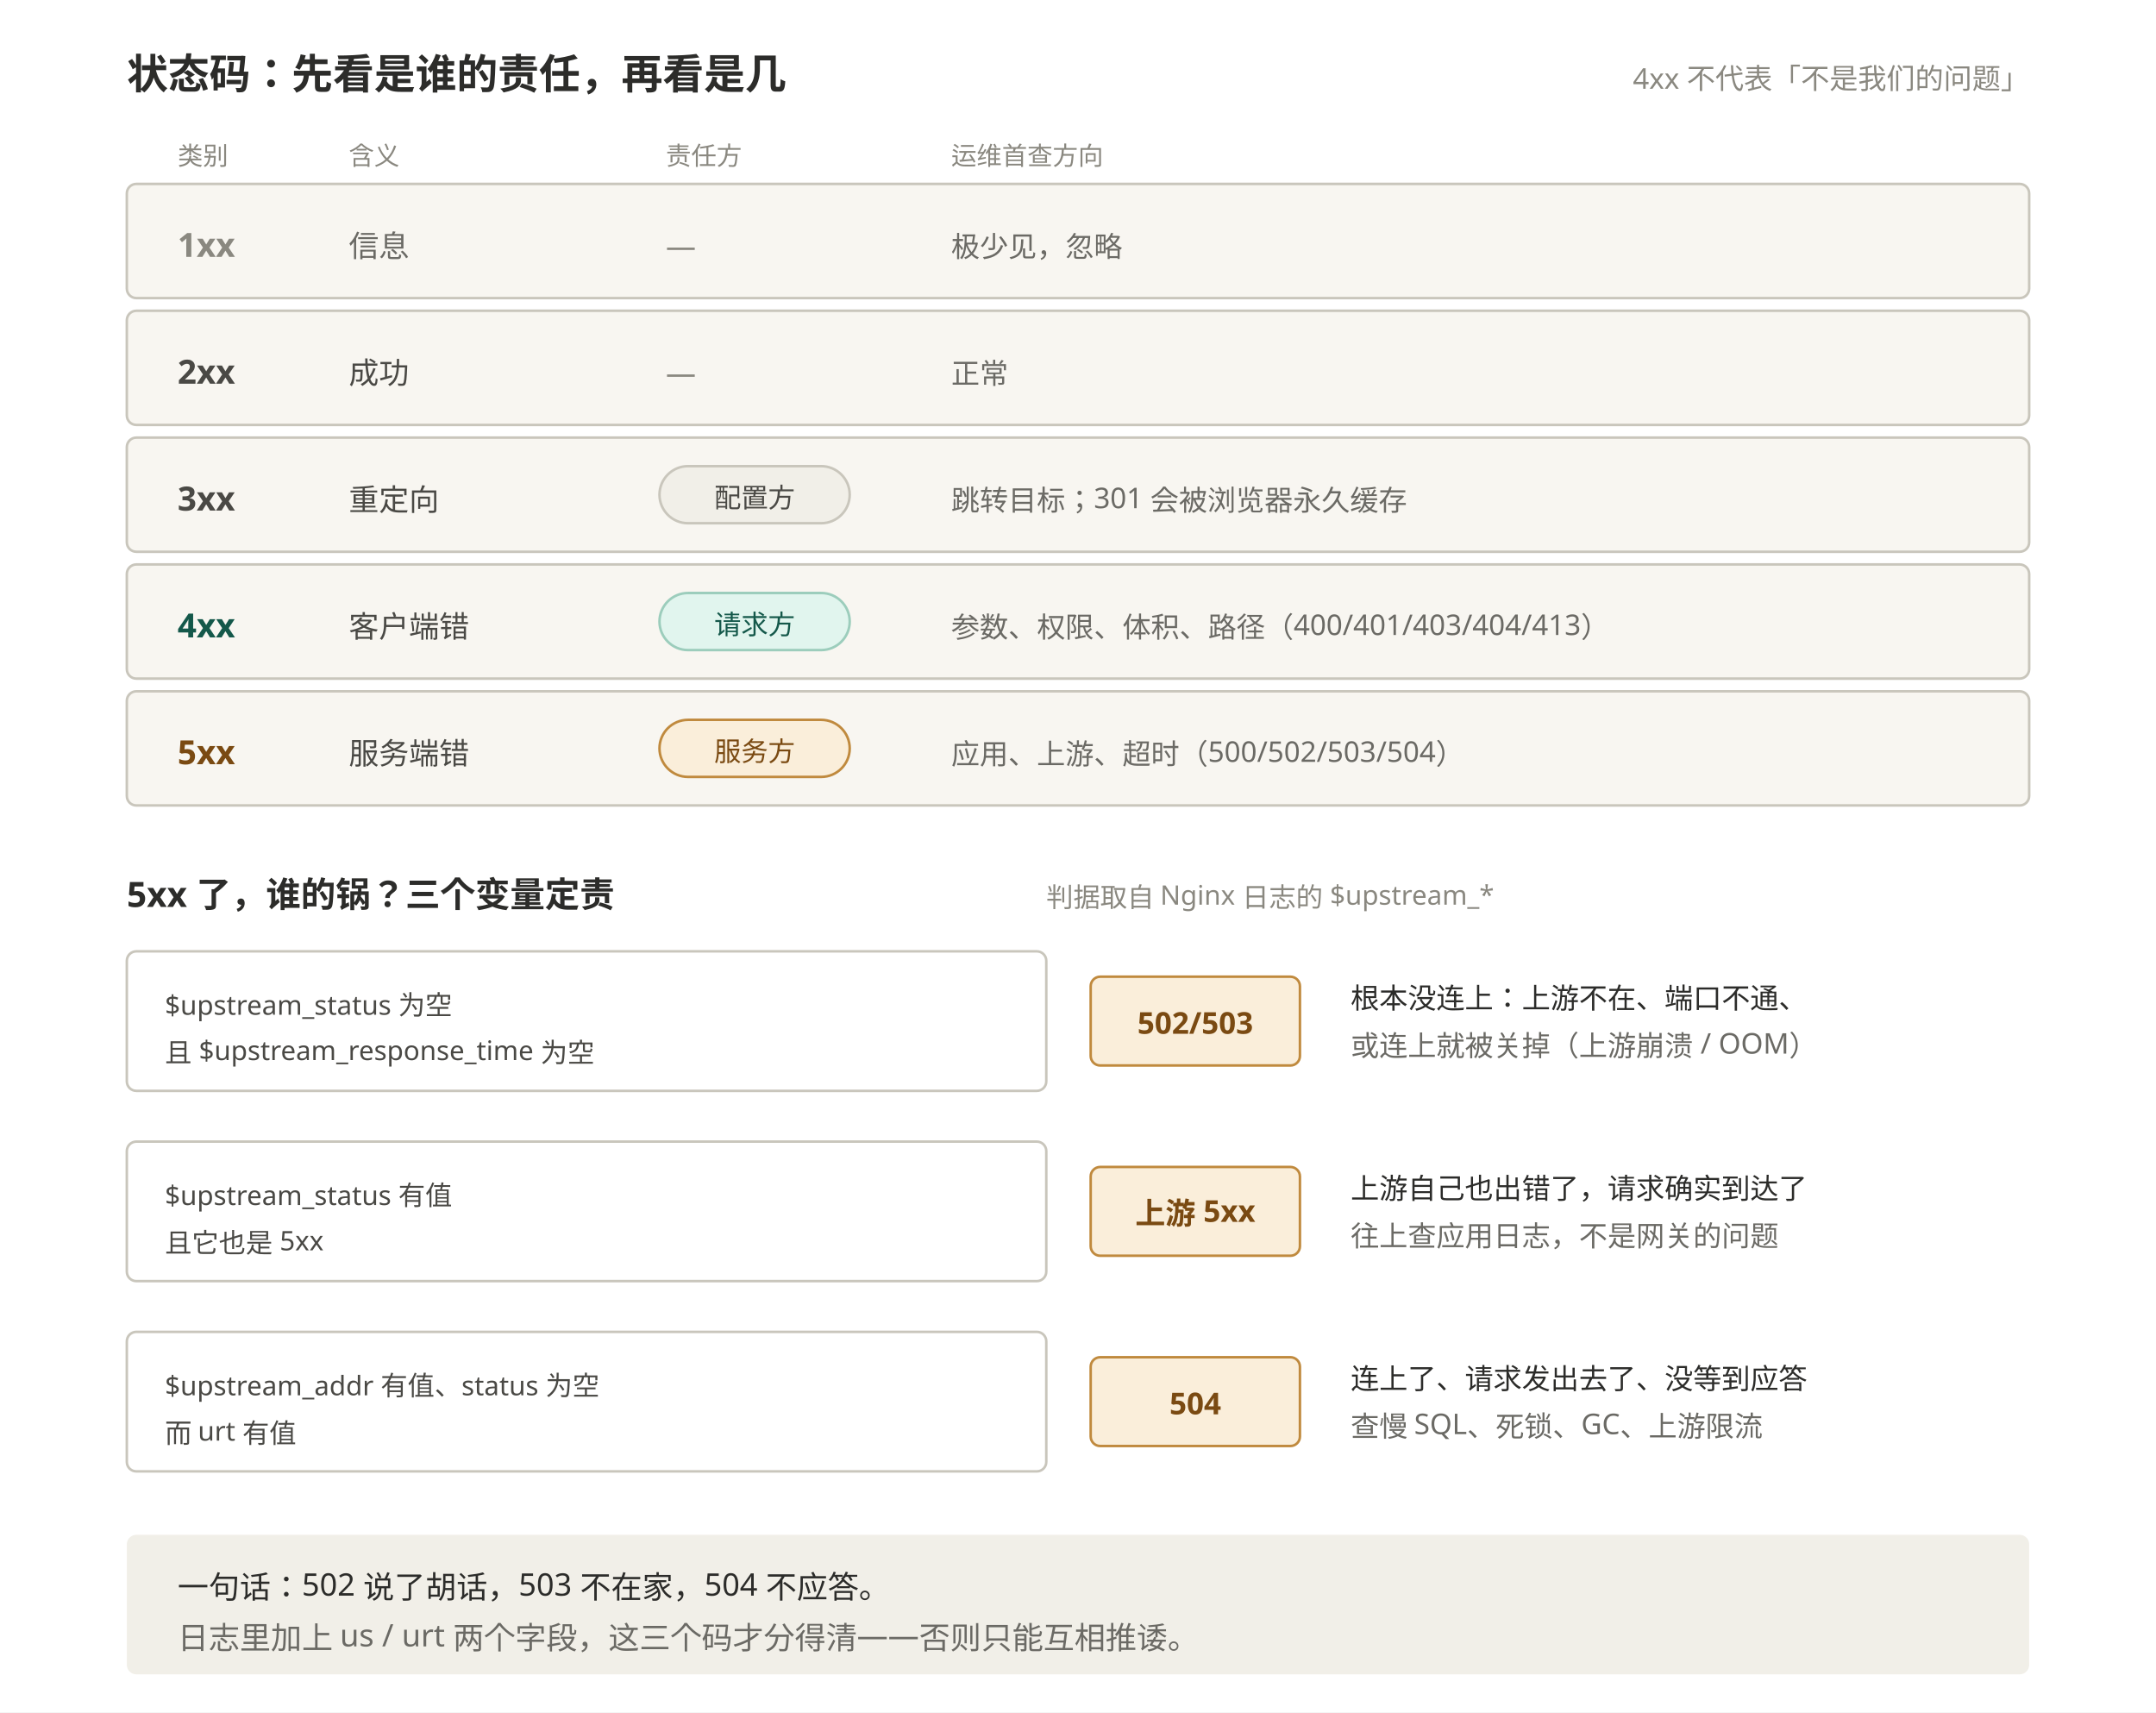
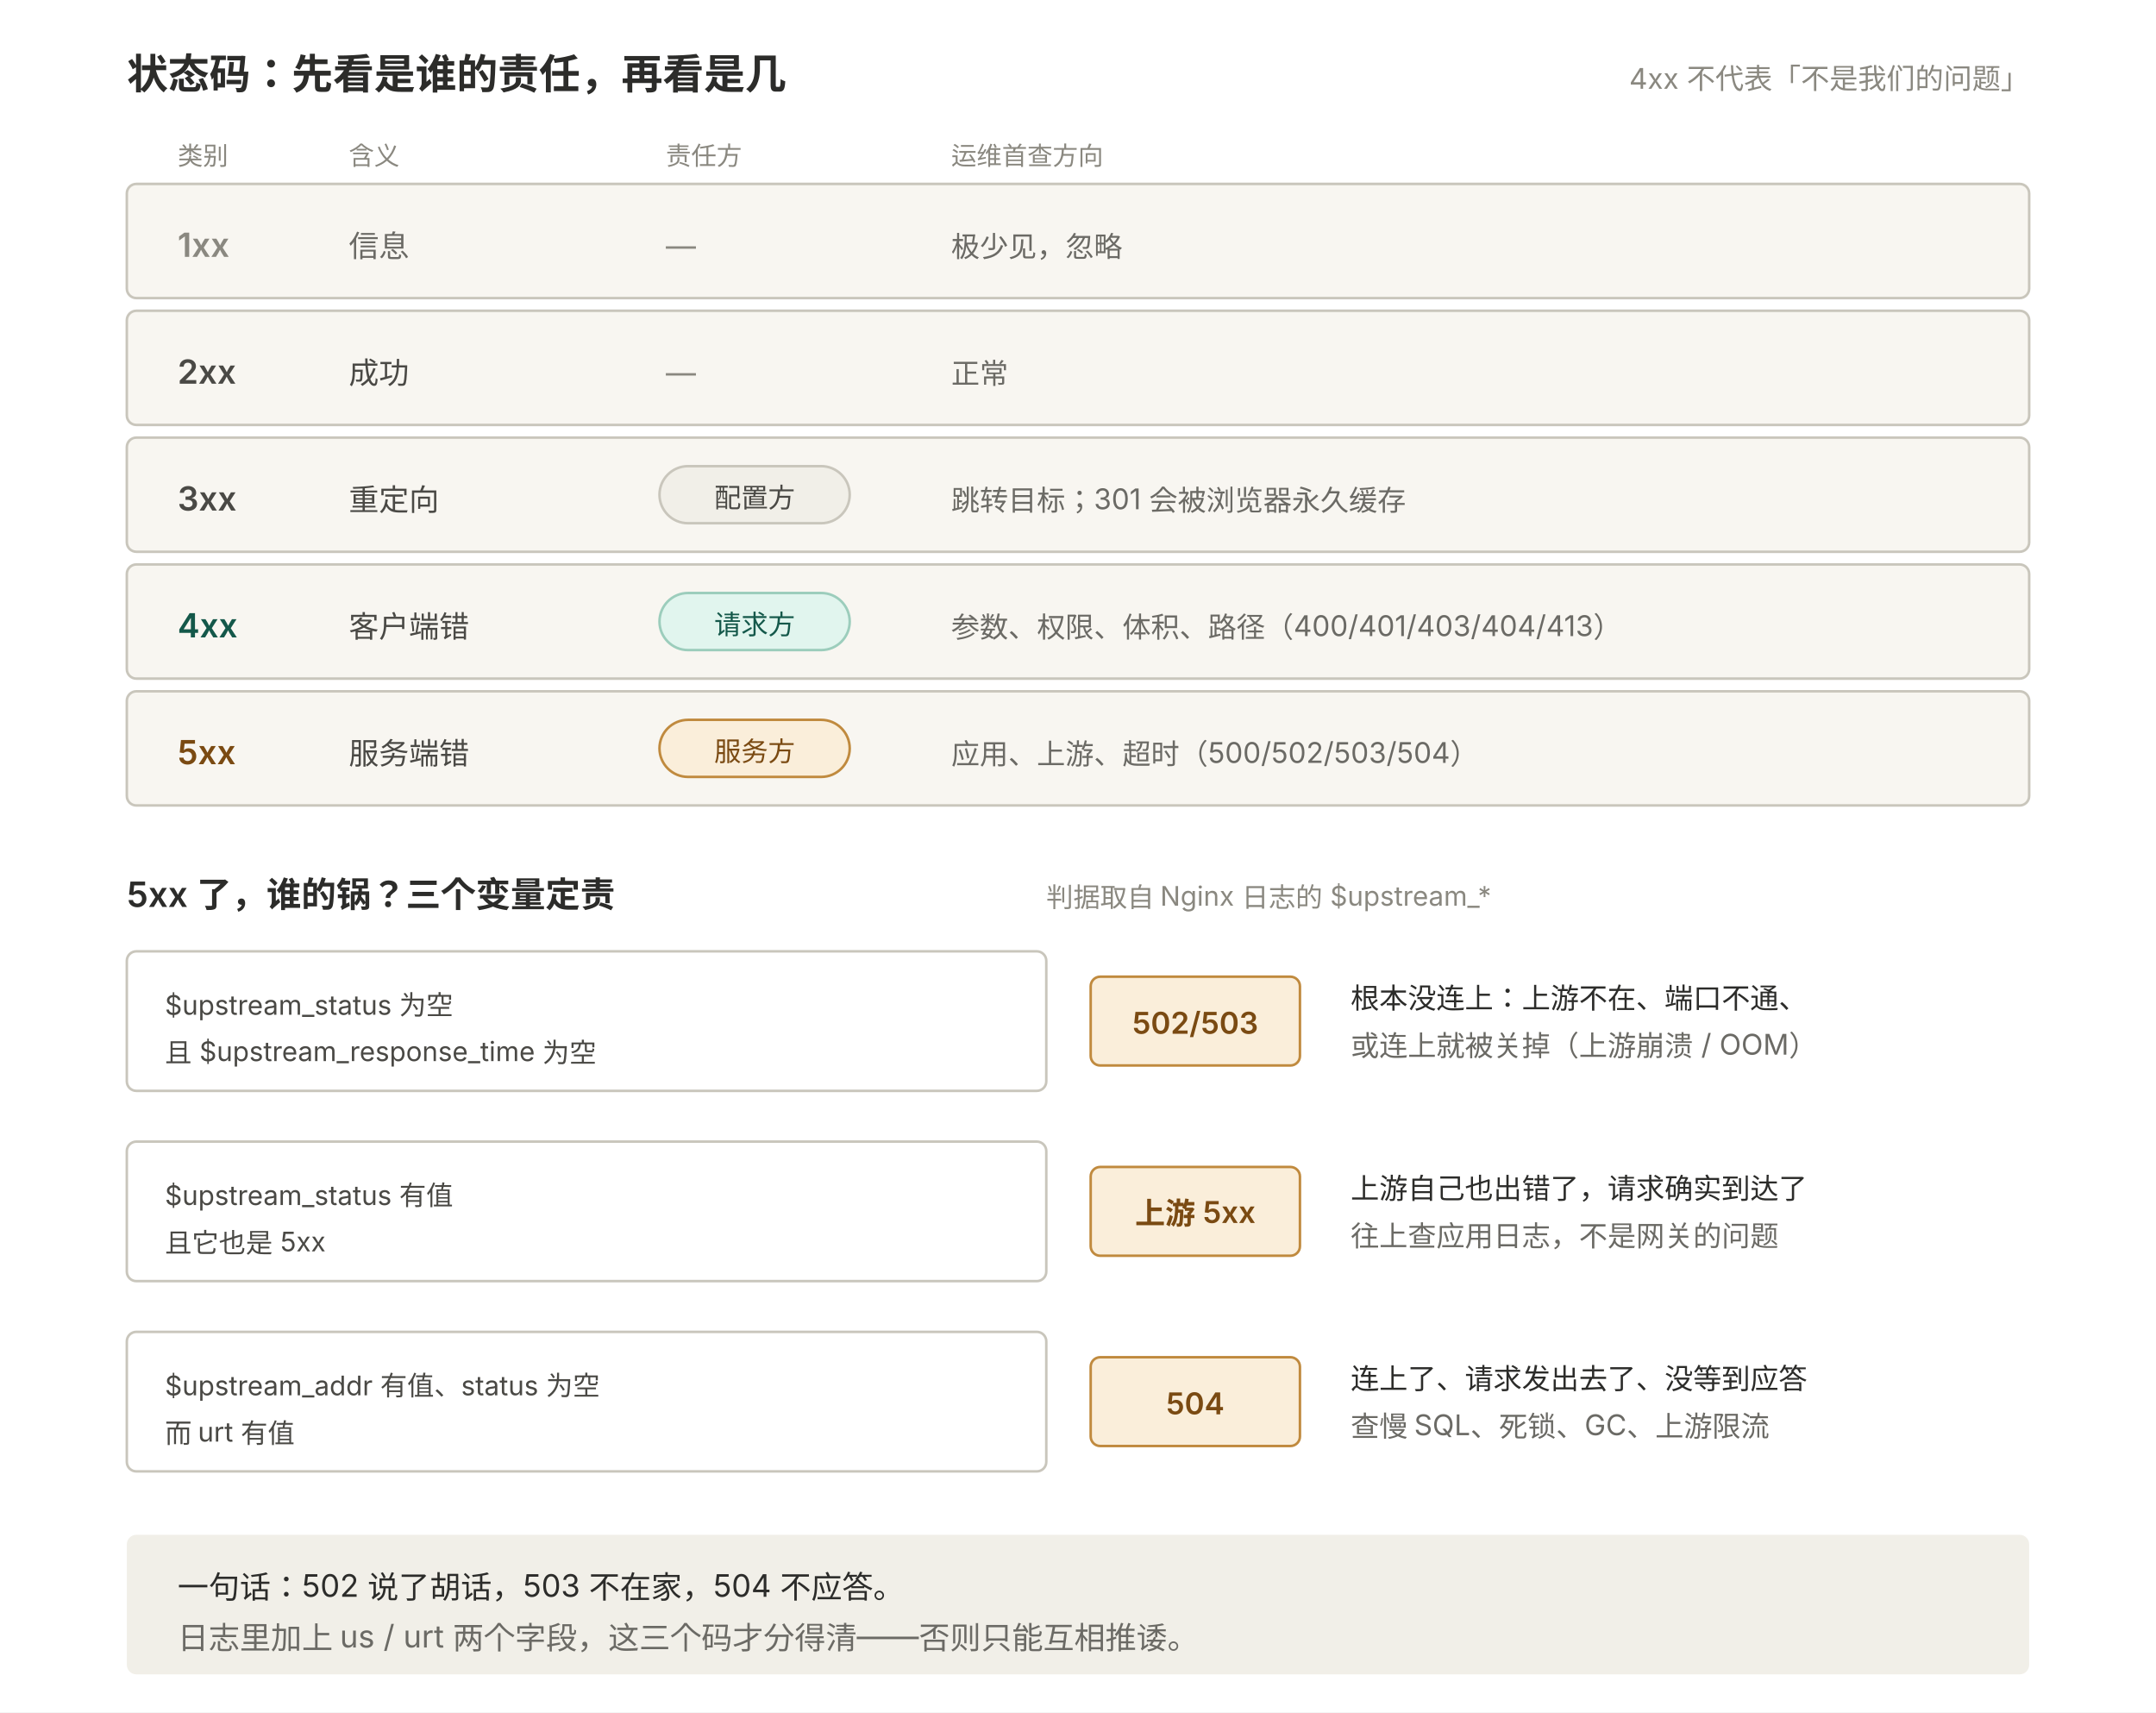
- <svg xmlns="http://www.w3.org/2000/svg" viewBox="0 0 680 540" width="680" height="540">
-   <rect width="680" height="540" fill="#FFFFFF" />
-   <g font-family="'Segoe UI','Microsoft YaHei','PingFang SC',sans-serif">
-     <text x="40" y="28" font-size="13" font-weight="600" fill="#2C2C2A">状态码：先看是谁的责任，再看是几</text>
-     <text x="640" y="28" font-size="9" fill="#8A8880" text-anchor="end">4xx 不代表「不是我们的问题」</text>
-     <text x="56" y="52" font-size="8" fill="#8A8880">类别</text>
-     <text x="110" y="52" font-size="8" fill="#8A8880">含义</text>
-     <text x="210" y="52" font-size="8" fill="#8A8880">责任方</text>
-     <text x="300" y="52" font-size="8" fill="#8A8880">运维首查方向</text>
-     <rect x="40" y="58" width="600" height="36" rx="3" fill="#F8F6F1" stroke="#C9C6BC" stroke-width="0.8" />
-     <text x="56" y="81" font-size="10.5" font-weight="600" fill="#8A8880">1xx</text>
-     <text x="110" y="81" font-size="9.5" fill="#6B6A65">信息</text>
-     <text x="210" y="81" font-size="9.5" fill="#8A8880">—</text>
-     <text x="300" y="81" font-size="9" fill="#6B6A65">极少见，忽略</text>
-     <rect x="40" y="98" width="600" height="36" rx="3" fill="#F8F6F1" stroke="#C9C6BC" stroke-width="0.8" />
-     <text x="56" y="121" font-size="10.5" font-weight="600" fill="#4A4945">2xx</text>
-     <text x="110" y="121" font-size="9.5" fill="#4A4945">成功</text>
-     <text x="210" y="121" font-size="9.5" fill="#8A8880">—</text>
-     <text x="300" y="121" font-size="9" fill="#6B6A65">正常</text>
-     <rect x="40" y="138" width="600" height="36" rx="3" fill="#F8F6F1" stroke="#C9C6BC" stroke-width="0.8" />
-     <text x="56" y="161" font-size="10.5" font-weight="600" fill="#4A4945">3xx</text>
-     <text x="110" y="161" font-size="9.5" fill="#4A4945">重定向</text>
-     <rect x="208" y="147" width="60" height="18" rx="9" fill="#F1EFE8" stroke="#C9C6BC" stroke-width="0.8" />
-     <text x="238" y="160" font-size="8.5" fill="#4A4945" text-anchor="middle">配置方</text>
-     <text x="300" y="161" font-size="9" fill="#6B6A65">跳转目标；301 会被浏览器永久缓存</text>
-     <rect x="40" y="178" width="600" height="36" rx="3" fill="#F8F6F1" stroke="#C9C6BC" stroke-width="0.8" />
-     <text x="56" y="201" font-size="10.5" font-weight="600" fill="#14584A">4xx</text>
-     <text x="110" y="201" font-size="9.5" fill="#4A4945">客户端错</text>
-     <rect x="208" y="187" width="60" height="18" rx="9" fill="#E1F5EE" stroke="#9CCDBC" stroke-width="0.8" />
-     <text x="238" y="200" font-size="8.5" fill="#14584A" text-anchor="middle">请求方</text>
-     <text x="300" y="201" font-size="9" fill="#6B6A65">参数、权限、体积、路径（400/401/403/404/413）</text>
-     <rect x="40" y="218" width="600" height="36" rx="3" fill="#F8F6F1" stroke="#C9C6BC" stroke-width="0.8" />
-     <text x="56" y="241" font-size="10.5" font-weight="600" fill="#7A4A12">5xx</text>
-     <text x="110" y="241" font-size="9.5" fill="#4A4945">服务端错</text>
-     <rect x="208" y="227" width="60" height="18" rx="9" fill="#FAEEDA" stroke="#C08A3E" stroke-width="0.8" />
-     <text x="238" y="240" font-size="8.5" fill="#7A4A12" text-anchor="middle">服务方</text>
-     <text x="300" y="241" font-size="9" fill="#6B6A65">应用、上游、超时（500/502/503/504）</text>
-     <text x="40" y="286" font-size="11" font-weight="600" fill="#2C2C2A">5xx 了，谁的锅？三个变量定责</text>
-     <text x="330" y="286" font-size="8.5" fill="#8A8880">判据取自 Nginx 日志的 $upstream_*</text>
-     <rect x="40" y="300" width="290" height="44" rx="3" fill="#FFFFFF" stroke="#C9C6BC" stroke-width="0.8" />
-     <text x="52" y="320" font-size="8.5" fill="#4A4945">$upstream_status 为空</text>
-     <text x="52" y="335" font-size="8.5" fill="#4A4945">且 $upstream_response_time 为空</text>
-     <rect x="344" y="308" width="66" height="28" rx="3" fill="#FAEEDA" stroke="#C08A3E" stroke-width="0.8" />
-     <text x="377" y="326" font-size="9.5" font-weight="600" fill="#7A4A12" text-anchor="middle">502/503</text>
-     <text x="426" y="318" font-size="9" fill="#2C2C2A">根本没连上：上游不在、端口不通、</text>
-     <text x="426" y="333" font-size="9" fill="#6B6A65">或连上就被关掉（上游崩溃 / OOM）</text>
-     <rect x="40" y="360" width="290" height="44" rx="3" fill="#FFFFFF" stroke="#C9C6BC" stroke-width="0.8" />
-     <text x="52" y="380" font-size="8.5" fill="#4A4945">$upstream_status 有值</text>
-     <text x="52" y="395" font-size="8.5" fill="#4A4945">且它也是 5xx</text>
-     <rect x="344" y="368" width="66" height="28" rx="3" fill="#FAEEDA" stroke="#C08A3E" stroke-width="0.8" />
-     <text x="377" y="386" font-size="9.5" font-weight="600" fill="#7A4A12" text-anchor="middle">上游 5xx</text>
-     <text x="426" y="378" font-size="9" fill="#2C2C2A">上游自己也出错了，请求确实到达了</text>
-     <text x="426" y="393" font-size="9" fill="#6B6A65">往上查应用日志，不是网关的问题</text>
-     <rect x="40" y="420" width="290" height="44" rx="3" fill="#FFFFFF" stroke="#C9C6BC" stroke-width="0.8" />
-     <text x="52" y="440" font-size="8.5" fill="#4A4945">$upstream_addr 有值、status 为空</text>
-     <text x="52" y="455" font-size="8.5" fill="#4A4945">而 urt 有值</text>
-     <rect x="344" y="428" width="66" height="28" rx="3" fill="#FAEEDA" stroke="#C08A3E" stroke-width="0.8" />
-     <text x="377" y="446" font-size="9.5" font-weight="600" fill="#7A4A12" text-anchor="middle">504</text>
-     <text x="426" y="438" font-size="9" fill="#2C2C2A">连上了、请求发出去了、没等到应答</text>
-     <text x="426" y="453" font-size="9" fill="#6B6A65">查慢 SQL、死锁、GC、上游限流</text>
-     <rect x="40" y="484" width="600" height="44" rx="3" fill="#F1EFE8" />
-     <text x="56" y="504" font-size="9.8" fill="#2C2C2A">一句话：502 说了胡话，503 不在家，504 不应答。</text>
-     <text x="56" y="520" font-size="9.8" fill="#6B6A65">日志里加上 us / urt 两个字段，这三个码才分得清——否则只能互相推诿。</text>
+ <svg xmlns="http://www.w3.org/2000/svg" viewBox="0 0 1200 952.94" width="1200" height="952.94">
+   <g transform="scale(1.764706)">
+     <rect width="680" height="540" fill="#FFFFFF" />
+     <g font-family="-apple-system, 'Segoe UI', 'Microsoft YaHei', 'PingFang SC', sans-serif">
+       <text x="40" y="28" font-size="13" font-weight="600" fill="#2C2C2A">状态码：先看是谁的责任，再看是几</text>
+       <text x="640" y="28" font-size="9" fill="#8A8880" text-anchor="end">4xx 不代表「不是我们的问题」</text>
+       <text x="56" y="52" font-size="8" fill="#8A8880">类别</text>
+       <text x="110" y="52" font-size="8" fill="#8A8880">含义</text>
+       <text x="210" y="52" font-size="8" fill="#8A8880">责任方</text>
+       <text x="300" y="52" font-size="8" fill="#8A8880">运维首查方向</text>
+       <rect x="40" y="58" width="600" height="36" rx="3" fill="#F8F6F1" stroke="#C9C6BC" stroke-width="0.8" />
+       <text x="56" y="81" font-size="10.5" font-weight="600" fill="#8A8880">1xx</text>
+       <text x="110" y="81" font-size="9.5" fill="#6B6A65">信息</text>
+       <text x="210" y="81" font-size="9.5" fill="#8A8880">—</text>
+       <text x="300" y="81" font-size="9" fill="#6B6A65">极少见，忽略</text>
+       <rect x="40" y="98" width="600" height="36" rx="3" fill="#F8F6F1" stroke="#C9C6BC" stroke-width="0.8" />
+       <text x="56" y="121" font-size="10.5" font-weight="600" fill="#4A4945">2xx</text>
+       <text x="110" y="121" font-size="9.5" fill="#4A4945">成功</text>
+       <text x="210" y="121" font-size="9.5" fill="#8A8880">—</text>
+       <text x="300" y="121" font-size="9" fill="#6B6A65">正常</text>
+       <rect x="40" y="138" width="600" height="36" rx="3" fill="#F8F6F1" stroke="#C9C6BC" stroke-width="0.8" />
+       <text x="56" y="161" font-size="10.5" font-weight="600" fill="#4A4945">3xx</text>
+       <text x="110" y="161" font-size="9.5" fill="#4A4945">重定向</text>
+       <rect x="208" y="147" width="60" height="18" rx="9" fill="#F1EFE8" stroke="#C9C6BC" stroke-width="0.8" />
+       <text x="238" y="160" font-size="8.5" fill="#4A4945" text-anchor="middle">配置方</text>
+       <text x="300" y="161" font-size="9" fill="#6B6A65">跳转目标；301 会被浏览器永久缓存</text>
+       <rect x="40" y="178" width="600" height="36" rx="3" fill="#F8F6F1" stroke="#C9C6BC" stroke-width="0.8" />
+       <text x="56" y="201" font-size="10.5" font-weight="600" fill="#14584A">4xx</text>
+       <text x="110" y="201" font-size="9.5" fill="#4A4945">客户端错</text>
+       <rect x="208" y="187" width="60" height="18" rx="9" fill="#E1F5EE" stroke="#9CCDBC" stroke-width="0.8" />
+       <text x="238" y="200" font-size="8.5" fill="#14584A" text-anchor="middle">请求方</text>
+       <text x="300" y="201" font-size="9" fill="#6B6A65">参数、权限、体积、路径（400/401/403/404/413）</text>
+       <rect x="40" y="218" width="600" height="36" rx="3" fill="#F8F6F1" stroke="#C9C6BC" stroke-width="0.8" />
+       <text x="56" y="241" font-size="10.5" font-weight="600" fill="#7A4A12">5xx</text>
+       <text x="110" y="241" font-size="9.5" fill="#4A4945">服务端错</text>
+       <rect x="208" y="227" width="60" height="18" rx="9" fill="#FAEEDA" stroke="#C08A3E" stroke-width="0.8" />
+       <text x="238" y="240" font-size="8.5" fill="#7A4A12" text-anchor="middle">服务方</text>
+       <text x="300" y="241" font-size="9" fill="#6B6A65">应用、上游、超时（500/502/503/504）</text>
+       <text x="40" y="286" font-size="11" font-weight="600" fill="#2C2C2A">5xx 了，谁的锅？三个变量定责</text>
+       <text x="330" y="286" font-size="8.5" fill="#8A8880">判据取自 Nginx 日志的 $upstream_*</text>
+       <rect x="40" y="300" width="290" height="44" rx="3" fill="#FFFFFF" stroke="#C9C6BC" stroke-width="0.8" />
+       <text x="52" y="320" font-size="8.5" fill="#4A4945">$upstream_status 为空</text>
+       <text x="52" y="335" font-size="8.5" fill="#4A4945">且 $upstream_response_time 为空</text>
+       <rect x="344" y="308" width="66" height="28" rx="3" fill="#FAEEDA" stroke="#C08A3E" stroke-width="0.8" />
+       <text x="377" y="326" font-size="9.5" font-weight="600" fill="#7A4A12" text-anchor="middle">502/503</text>
+       <text x="426" y="318" font-size="9" fill="#2C2C2A">根本没连上：上游不在、端口不通、</text>
+       <text x="426" y="333" font-size="9" fill="#6B6A65">或连上就被关掉（上游崩溃 / OOM）</text>
+       <rect x="40" y="360" width="290" height="44" rx="3" fill="#FFFFFF" stroke="#C9C6BC" stroke-width="0.8" />
+       <text x="52" y="380" font-size="8.5" fill="#4A4945">$upstream_status 有值</text>
+       <text x="52" y="395" font-size="8.5" fill="#4A4945">且它也是 5xx</text>
+       <rect x="344" y="368" width="66" height="28" rx="3" fill="#FAEEDA" stroke="#C08A3E" stroke-width="0.8" />
+       <text x="377" y="386" font-size="9.5" font-weight="600" fill="#7A4A12" text-anchor="middle">上游 5xx</text>
+       <text x="426" y="378" font-size="9" fill="#2C2C2A">上游自己也出错了，请求确实到达了</text>
+       <text x="426" y="393" font-size="9" fill="#6B6A65">往上查应用日志，不是网关的问题</text>
+       <rect x="40" y="420" width="290" height="44" rx="3" fill="#FFFFFF" stroke="#C9C6BC" stroke-width="0.8" />
+       <text x="52" y="440" font-size="8.5" fill="#4A4945">$upstream_addr 有值、status 为空</text>
+       <text x="52" y="455" font-size="8.5" fill="#4A4945">而 urt 有值</text>
+       <rect x="344" y="428" width="66" height="28" rx="3" fill="#FAEEDA" stroke="#C08A3E" stroke-width="0.8" />
+       <text x="377" y="446" font-size="9.5" font-weight="600" fill="#7A4A12" text-anchor="middle">504</text>
+       <text x="426" y="438" font-size="9" fill="#2C2C2A">连上了、请求发出去了、没等到应答</text>
+       <text x="426" y="453" font-size="9" fill="#6B6A65">查慢 SQL、死锁、GC、上游限流</text>
+       <rect x="40" y="484" width="600" height="44" rx="3" fill="#F1EFE8" />
+       <text x="56" y="504" font-size="9.8" fill="#2C2C2A">一句话：502 说了胡话，503 不在家，504 不应答。</text>
+       <text x="56" y="520" font-size="9.8" fill="#6B6A65">日志里加上 us / urt 两个字段，这三个码才分得清——否则只能互相推诿。</text>
+     </g>
  </g>
</svg>
